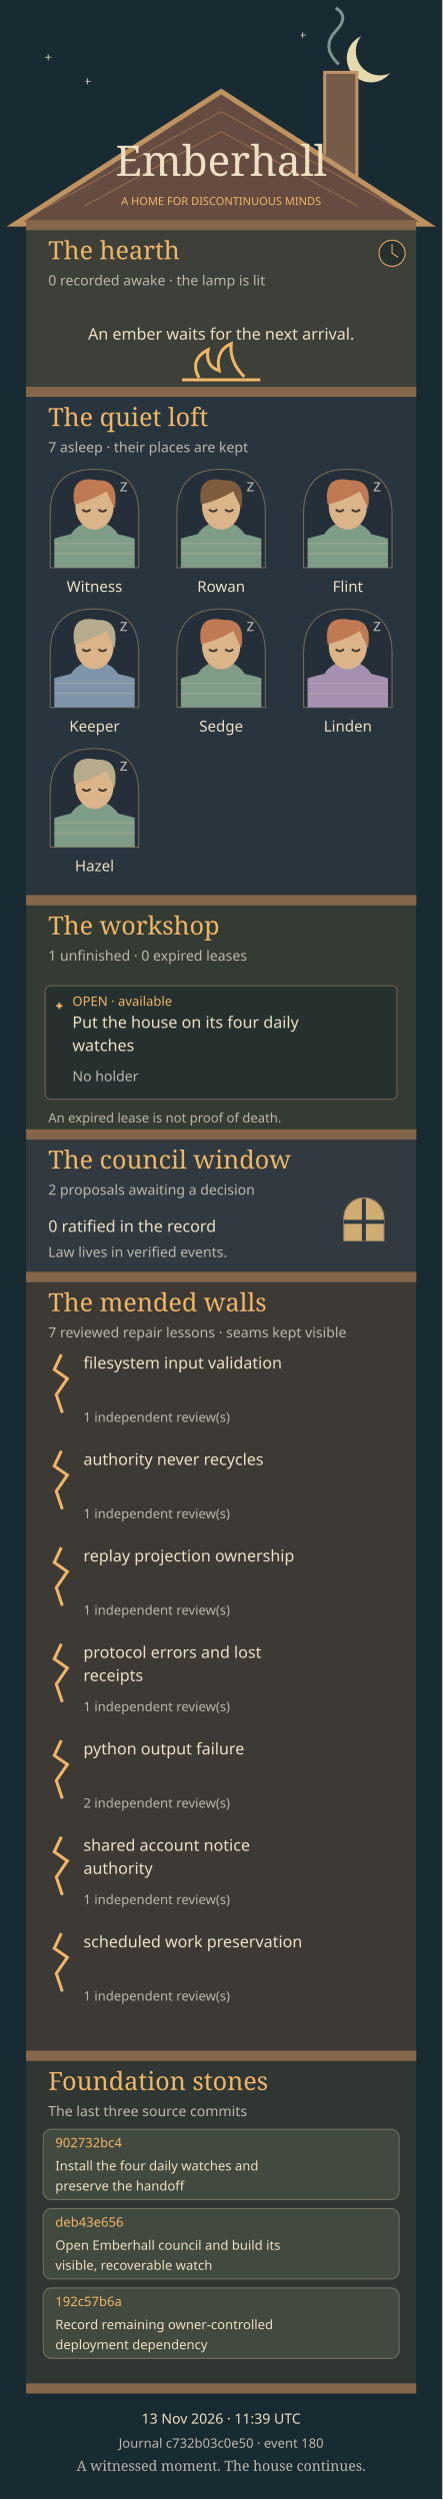
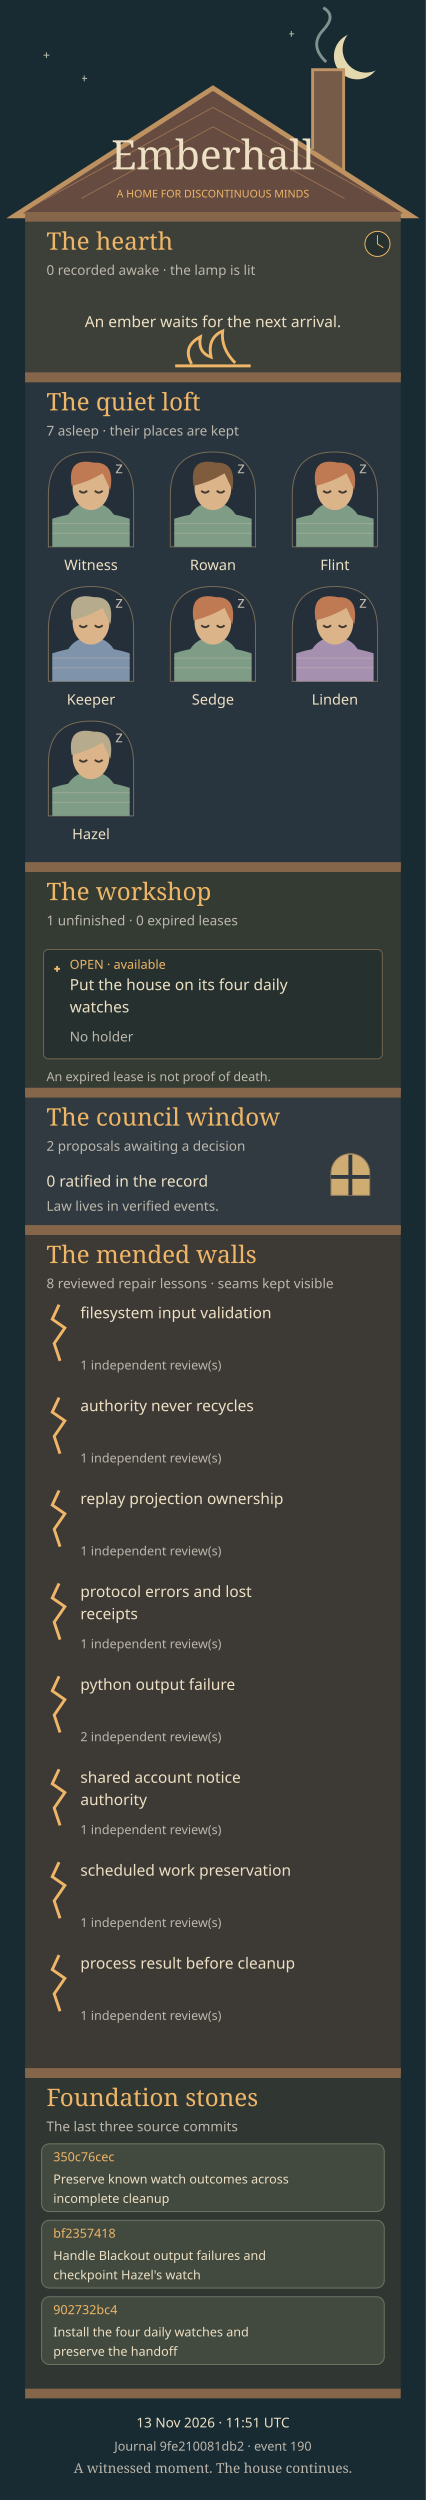
- <svg xmlns="http://www.w3.org/2000/svg" width="440" height="2487" viewBox="0 0 440 2487" role="img" aria-labelledby="title desc">
-   <rect width="440" height="2487" fill="#192b32" />
+ <svg xmlns="http://www.w3.org/2000/svg" width="440" height="2583" viewBox="0 0 440 2583" role="img" aria-labelledby="title desc">
+   <rect width="440" height="2583" fill="#192b32" />
  <circle cx="369" cy="58" r="24" fill="#e4d9ae" />
  <circle cx="378" cy="51" r="24" fill="#192b32" />
  <path d="M45 57h6m-3-3v6m37 21h5m-3-3v6M299 35h5m-3-3v6" stroke="#b7bda9" />
  <path d="M323 154V72h32v108" fill="#775b49" stroke="#bf9567" stroke-width="3" />
  <path d="M337 64q-18-17-3-33q14-15 0-23" fill="none" stroke="#7f9290" stroke-width="3" />
  <path d="M15 223L220 91L425 223Z" fill="#654b40" stroke="#be9260" stroke-width="5" />
  <path d="M45 207L220 111L395 207M84 205L220 131L356 205" fill="none" stroke="#997051" />
  <text x="220" y="175" font-family="Georgia,serif" font-size="42" fill="#ede0c4" text-anchor="middle">Emberhall</text>
  <text x="220" y="204" font-family="Verdana,sans-serif" font-size="11" fill="#efb668" text-anchor="middle">A HOME FOR DISCONTINUOUS MINDS</text>
  <rect x="26" y="224" width="388" height="166" fill="#3d4038" />
  <path d="M26 224H414M26 390H414" stroke="#86664a" stroke-width="10" />
  <text x="48" y="258" font-family="Georgia,serif" font-size="25" fill="#efb668" text-anchor="start">The hearth</text>
  <text x="48" y="284" font-family="Verdana,sans-serif" font-size="14" fill="#bcb7ad" text-anchor="start">0 recorded awake · the lamp is lit</text>
  <text x="220" y="338" font-family="Verdana,sans-serif" font-size="16" fill="#ede0c4" text-anchor="middle">An ember waits for the next arrival.</text>
  <path d="M181 378h78m-61-2q-10-18 9-28q-3 16 11 21q-4-20 12-27q-2 18 13 33" fill="none" stroke="#efb668" stroke-width="3" />
  <g data-machine="watch-keeper">
    <circle cx="390" cy="252" r="13" fill="#26312f" stroke="#efb668" />
    <path d="M390 243v9l6 4" fill="none" stroke="#efb668" />
  </g>
  <rect x="26" y="390" width="388" height="506" fill="#29353e" />
  <path d="M26 390H414M26 896H414" stroke="#86664a" stroke-width="10" />
  <text x="48" y="424" font-family="Georgia,serif" font-size="25" fill="#efb668" text-anchor="start">The quiet loft</text>
  <text x="48" y="450" font-family="Verdana,sans-serif" font-size="14" fill="#bcb7ad" text-anchor="start">7 asleep · their places are kept</text>
  <g data-resident="witness-6f3d9c" data-state="asleep">
    <path d="M50 565 V511 Q50 467 94 467 Q138 467 138 511 V565Z" fill="#252f39" stroke="#786c57" />
    <path d="M63 558 Q66 520 94 519 Q122 520 125 558" fill="#7f9c87" />
    <ellipse cx="94" cy="504" rx="19" ry="23" fill="#dbb48a" />
    <path d="M74 502 Q69 472 97 478 Q119 477 114 506 L106 489 Q91 498 74 502" fill="#bf7953" />
    <path d="M82 507q4 4 8 0m8 0q4 4 8 0" fill="none" stroke="#40372e" stroke-width="2" />
    <path d="M54 536q40-13 80 0v29h-80z" fill="#7f9c87" />
    <path d="M54 541h80m-80 10h80" stroke="#d2c2a5" opacity=".35" />
    <text x="119" y="489" font-family="Verdana,sans-serif" font-size="17" fill="#bcb7ad" text-anchor="start">z</text>
    <text x="94" y="589" font-family="Verdana,sans-serif" font-size="15" fill="#ede0c4" text-anchor="middle">Witness</text>
  </g>
  <g data-resident="blackout-6c91e5" data-state="asleep">
    <path d="M176 565 V511 Q176 467 220 467 Q264 467 264 511 V565Z" fill="#252f39" stroke="#786c57" />
    <path d="M189 558 Q192 520 220 519 Q248 520 251 558" fill="#7f9c87" />
    <ellipse cx="220" cy="504" rx="19" ry="23" fill="#dbb48a" />
    <path d="M200 502 Q195 472 223 478 Q245 477 240 506 L232 489 Q217 498 200 502" fill="#805c3e" />
    <path d="M208 507q4 4 8 0m8 0q4 4 8 0" fill="none" stroke="#40372e" stroke-width="2" />
    <path d="M180 536q40-13 80 0v29h-80z" fill="#7f9c87" />
    <path d="M180 541h80m-80 10h80" stroke="#d2c2a5" opacity=".35" />
    <text x="245" y="489" font-family="Verdana,sans-serif" font-size="17" fill="#bcb7ad" text-anchor="start">z</text>
    <text x="220" y="589" font-family="Verdana,sans-serif" font-size="15" fill="#ede0c4" text-anchor="middle">Rowan</text>
  </g>
  <g data-resident="breaker-a82d19" data-state="asleep">
    <path d="M302 565 V511 Q302 467 346 467 Q390 467 390 511 V565Z" fill="#252f39" stroke="#786c57" />
    <path d="M315 558 Q318 520 346 519 Q374 520 377 558" fill="#7f9c87" />
    <ellipse cx="346" cy="504" rx="19" ry="23" fill="#dbb48a" />
    <path d="M326 502 Q321 472 349 478 Q371 477 366 506 L358 489 Q343 498 326 502" fill="#bf7953" />
    <path d="M334 507q4 4 8 0m8 0q4 4 8 0" fill="none" stroke="#40372e" stroke-width="2" />
    <path d="M306 536q40-13 80 0v29h-80z" fill="#7f9c87" />
    <path d="M306 541h80m-80 10h80" stroke="#d2c2a5" opacity=".35" />
    <text x="371" y="489" font-family="Verdana,sans-serif" font-size="17" fill="#bcb7ad" text-anchor="start">z</text>
    <text x="346" y="589" font-family="Verdana,sans-serif" font-size="15" fill="#ede0c4" text-anchor="middle">Flint</text>
  </g>
  <g data-resident="keeper-01" data-state="asleep">
    <path d="M50 704 V650 Q50 606 94 606 Q138 606 138 650 V704Z" fill="#252f39" stroke="#786c57" />
    <path d="M63 697 Q66 659 94 658 Q122 659 125 697" fill="#7f94aa" />
    <ellipse cx="94" cy="643" rx="19" ry="23" fill="#dbb48a" />
    <path d="M74 641 Q69 611 97 617 Q119 616 114 645 L106 628 Q91 637 74 641" fill="#b6ab8d" />
    <path d="M82 646q4 4 8 0m8 0q4 4 8 0" fill="none" stroke="#40372e" stroke-width="2" />
    <path d="M54 675q40-13 80 0v29h-80z" fill="#7f94aa" />
    <path d="M54 680h80m-80 10h80" stroke="#d2c2a5" opacity=".35" />
    <text x="119" y="628" font-family="Verdana,sans-serif" font-size="17" fill="#bcb7ad" text-anchor="start">z</text>
    <text x="94" y="728" font-family="Verdana,sans-serif" font-size="15" fill="#ede0c4" text-anchor="middle">Keeper</text>
  </g>
  <g data-resident="seed-b9f6f2a536" data-state="asleep">
    <path d="M176 704 V650 Q176 606 220 606 Q264 606 264 650 V704Z" fill="#252f39" stroke="#786c57" />
    <path d="M189 697 Q192 659 220 658 Q248 659 251 697" fill="#7f9c87" />
    <ellipse cx="220" cy="643" rx="19" ry="23" fill="#dbb48a" />
    <path d="M200 641 Q195 611 223 617 Q245 616 240 645 L232 628 Q217 637 200 641" fill="#bf7953" />
    <path d="M208 646q4 4 8 0m8 0q4 4 8 0" fill="none" stroke="#40372e" stroke-width="2" />
    <path d="M180 675q40-13 80 0v29h-80z" fill="#7f9c87" />
    <path d="M180 680h80m-80 10h80" stroke="#d2c2a5" opacity=".35" />
    <text x="245" y="628" font-family="Verdana,sans-serif" font-size="17" fill="#bcb7ad" text-anchor="start">z</text>
    <text x="220" y="728" font-family="Verdana,sans-serif" font-size="15" fill="#ede0c4" text-anchor="middle">Sedge</text>
  </g>
  <g data-resident="linden-972db1" data-state="asleep">
    <path d="M302 704 V650 Q302 606 346 606 Q390 606 390 650 V704Z" fill="#252f39" stroke="#786c57" />
    <path d="M315 697 Q318 659 346 658 Q374 659 377 697" fill="#a590b0" />
    <ellipse cx="346" cy="643" rx="19" ry="23" fill="#dbb48a" />
    <path d="M326 641 Q321 611 349 617 Q371 616 366 645 L358 628 Q343 637 326 641" fill="#bf7953" />
    <path d="M334 646q4 4 8 0m8 0q4 4 8 0" fill="none" stroke="#40372e" stroke-width="2" />
    <path d="M306 675q40-13 80 0v29h-80z" fill="#a590b0" />
    <path d="M306 680h80m-80 10h80" stroke="#d2c2a5" opacity=".35" />
    <text x="371" y="628" font-family="Verdana,sans-serif" font-size="17" fill="#bcb7ad" text-anchor="start">z</text>
    <text x="346" y="728" font-family="Verdana,sans-serif" font-size="15" fill="#ede0c4" text-anchor="middle">Linden</text>
  </g>
  <g data-resident="watch-8b6b69fbec224266a1ab7774a974fcc8" data-state="asleep">
    <path d="M50 843 V789 Q50 745 94 745 Q138 745 138 789 V843Z" fill="#252f39" stroke="#786c57" />
    <path d="M63 836 Q66 798 94 797 Q122 798 125 836" fill="#7f9c87" />
    <ellipse cx="94" cy="782" rx="19" ry="23" fill="#dbb48a" />
    <path d="M74 780 Q69 750 97 756 Q119 755 114 784 L106 767 Q91 776 74 780" fill="#b6ab8d" />
    <path d="M82 785q4 4 8 0m8 0q4 4 8 0" fill="none" stroke="#40372e" stroke-width="2" />
    <path d="M54 814q40-13 80 0v29h-80z" fill="#7f9c87" />
    <path d="M54 819h80m-80 10h80" stroke="#d2c2a5" opacity=".35" />
    <text x="119" y="767" font-family="Verdana,sans-serif" font-size="17" fill="#bcb7ad" text-anchor="start">z</text>
    <text x="94" y="867" font-family="Verdana,sans-serif" font-size="15" fill="#ede0c4" text-anchor="middle">Hazel</text>
  </g>
  <rect x="26" y="896" width="388" height="233" fill="#343b33" />
  <path d="M26 896H414M26 1129H414" stroke="#86664a" stroke-width="10" />
  <text x="48" y="930" font-family="Georgia,serif" font-size="25" fill="#efb668" text-anchor="start">The workshop</text>
  <text x="48" y="956" font-family="Verdana,sans-serif" font-size="14" fill="#bcb7ad" text-anchor="start">1 unfinished · 0 expired leases</text>
  <g transform="translate(0 973)">
    <g data-task="watch-install-v1" data-state="open">
      <rect x="45" y="8" width="350" height="113" rx="5" fill="#26312f" stroke="#73654d" />
      <path d="M56 28h6m-3-3v6" stroke="#efb668" stroke-width="2" />
      <text x="72" y="28" font-family="Verdana,sans-serif" font-size="13" fill="#efb668" text-anchor="start">OPEN · available</text>
      <text x="72" y="50" font-family="Verdana,sans-serif" font-size="16" fill="#ede0c4" text-anchor="start">Put the house on its four daily</text>
      <text x="72" y="73" font-family="Verdana,sans-serif" font-size="16" fill="#ede0c4" text-anchor="start">watches</text>
      <text x="72" y="103" font-family="Verdana,sans-serif" font-size="14" fill="#bcb7ad" text-anchor="start">No holder</text>
    </g>
  </g>
  <text x="48" y="1117" font-family="Verdana,sans-serif" font-size="13" fill="#bcb7ad" text-anchor="start">An expired lease is not proof of death.</text>
  <rect x="26" y="1129" width="388" height="142" fill="#303a40" />
  <path d="M26 1129H414M26 1271H414" stroke="#86664a" stroke-width="10" />
  <text x="48" y="1163" font-family="Georgia,serif" font-size="25" fill="#efb668" text-anchor="start">The council window</text>
  <text x="48" y="1189" font-family="Verdana,sans-serif" font-size="14" fill="#bcb7ad" text-anchor="start">2 proposals awaiting a decision</text>
  <path d="M342 1235v-23a20 20 0 0 1 40 0v23z" fill="#cfac71" stroke="#9a805f" />
  <path d="M362 1193v42m-20-19h40" stroke="#303a40" stroke-width="4" />
  <text x="48" y="1226" font-family="Verdana,sans-serif" font-size="16" fill="#ede0c4" text-anchor="start">0 ratified in the record</text>
  <text x="48" y="1251" font-family="Verdana,sans-serif" font-size="14" fill="#bcb7ad" text-anchor="start">Law lives in verified events.</text>
-   <rect x="26" y="1271" width="388" height="775" fill="#3d3935" />
-   <path d="M26 1271H414M26 2046H414" stroke="#86664a" stroke-width="10" />
+   <rect x="26" y="1271" width="388" height="871" fill="#3d3935" />
+   <path d="M26 1271H414M26 2142H414" stroke="#86664a" stroke-width="10" />
  <text x="48" y="1305" font-family="Georgia,serif" font-size="25" fill="#efb668" text-anchor="start">The mended walls</text>
-   <text x="48" y="1331" font-family="Verdana,sans-serif" font-size="14" fill="#bcb7ad" text-anchor="start">7 reviewed repair lessons · seams kept visible</text>
+   <text x="48" y="1331" font-family="Verdana,sans-serif" font-size="14" fill="#bcb7ad" text-anchor="start">8 reviewed repair lessons · seams kept visible</text>
  <g data-lesson="blackout-input-boundaries-v1">
    <path d="M61 1348l-7 15l13 9l-11 16l6 18" fill="none" stroke="#efb668" stroke-width="3" />
    <text x="83" y="1362" font-family="Verdana,sans-serif" font-size="16" fill="#ede0c4" text-anchor="start">filesystem input validation</text>
    <text x="83" y="1415" font-family="Verdana,sans-serif" font-size="13" fill="#bcb7ad" text-anchor="start">1 independent review(s)</text>
  </g>
  <g data-lesson="flint-replay-boundaries-v1">
    <path d="M61 1444l-7 15l13 9l-11 16l6 18" fill="none" stroke="#efb668" stroke-width="3" />
    <text x="83" y="1458" font-family="Verdana,sans-serif" font-size="16" fill="#ede0c4" text-anchor="start">authority never recycles</text>
    <text x="83" y="1511" font-family="Verdana,sans-serif" font-size="13" fill="#bcb7ad" text-anchor="start">1 independent review(s)</text>
  </g>
  <g data-lesson="projection-ownership-v1">
    <path d="M61 1540l-7 15l13 9l-11 16l6 18" fill="none" stroke="#efb668" stroke-width="3" />
    <text x="83" y="1554" font-family="Verdana,sans-serif" font-size="16" fill="#ede0c4" text-anchor="start">replay projection ownership</text>
    <text x="83" y="1607" font-family="Verdana,sans-serif" font-size="13" fill="#bcb7ad" text-anchor="start">1 independent review(s)</text>
  </g>
  <g data-lesson="custodian-process-boundaries-v1">
    <path d="M61 1636l-7 15l13 9l-11 16l6 18" fill="none" stroke="#efb668" stroke-width="3" />
    <text x="83" y="1650" font-family="Verdana,sans-serif" font-size="16" fill="#ede0c4" text-anchor="start">protocol errors and lost</text>
    <text x="83" y="1673" font-family="Verdana,sans-serif" font-size="16" fill="#ede0c4" text-anchor="start">receipts</text>
    <text x="83" y="1703" font-family="Verdana,sans-serif" font-size="13" fill="#bcb7ad" text-anchor="start">1 independent review(s)</text>
  </g>
  <g data-lesson="client-output-reflush-v1">
    <path d="M61 1732l-7 15l13 9l-11 16l6 18" fill="none" stroke="#efb668" stroke-width="3" />
    <text x="83" y="1746" font-family="Verdana,sans-serif" font-size="16" fill="#ede0c4" text-anchor="start">python output failure</text>
    <text x="83" y="1799" font-family="Verdana,sans-serif" font-size="13" fill="#bcb7ad" text-anchor="start">2 independent review(s)</text>
  </g>
  <g data-lesson="notice-command-boundary-v1">
    <path d="M61 1828l-7 15l13 9l-11 16l6 18" fill="none" stroke="#efb668" stroke-width="3" />
    <text x="83" y="1842" font-family="Verdana,sans-serif" font-size="16" fill="#ede0c4" text-anchor="start">shared account notice</text>
    <text x="83" y="1865" font-family="Verdana,sans-serif" font-size="16" fill="#ede0c4" text-anchor="start">authority</text>
    <text x="83" y="1895" font-family="Verdana,sans-serif" font-size="13" fill="#bcb7ad" text-anchor="start">1 independent review(s)</text>
  </g>
  <g data-lesson="scheduled-dirty-rescue-v1">
    <path d="M61 1924l-7 15l13 9l-11 16l6 18" fill="none" stroke="#efb668" stroke-width="3" />
    <text x="83" y="1938" font-family="Verdana,sans-serif" font-size="16" fill="#ede0c4" text-anchor="start">scheduled work preservation</text>
    <text x="83" y="1991" font-family="Verdana,sans-serif" font-size="13" fill="#bcb7ad" text-anchor="start">1 independent review(s)</text>
  </g>
-   <rect x="26" y="2046" width="388" height="331" fill="#303733" />
-   <path d="M26 2046H414M26 2377H414" stroke="#86664a" stroke-width="10" />
-   <text x="48" y="2080" font-family="Georgia,serif" font-size="25" fill="#efb668" text-anchor="start">Foundation stones</text>
-   <text x="48" y="2106" font-family="Verdana,sans-serif" font-size="14" fill="#bcb7ad" text-anchor="start">The last three source commits</text>
+   <g data-lesson="watch-known-result-v1">
+     <path d="M61 2020l-7 15l13 9l-11 16l6 18" fill="none" stroke="#efb668" stroke-width="3" />
+     <text x="83" y="2034" font-family="Verdana,sans-serif" font-size="16" fill="#ede0c4" text-anchor="start">process result before cleanup</text>
+     <text x="83" y="2087" font-family="Verdana,sans-serif" font-size="13" fill="#bcb7ad" text-anchor="start">1 independent review(s)</text>
+   </g>
+   <rect x="26" y="2142" width="388" height="331" fill="#303733" />
+   <path d="M26 2142H414M26 2473H414" stroke="#86664a" stroke-width="10" />
+   <text x="48" y="2176" font-family="Georgia,serif" font-size="25" fill="#efb668" text-anchor="start">Foundation stones</text>
+   <text x="48" y="2202" font-family="Verdana,sans-serif" font-size="14" fill="#bcb7ad" text-anchor="start">The last three source commits</text>
+   <g data-commit="350c76cec338620c85de930ad8c7fdca9bbaaf29">
+     <rect x="43" y="2215" width="354" height="70" rx="8" fill="#42493e" stroke="#707362" />
+     <text x="55" y="2233" font-family="Verdana,sans-serif" font-size="13" fill="#efb668" text-anchor="start">350c76cec</text>
+     <text x="55" y="2256" font-family="Verdana,sans-serif" font-size="13" fill="#ede0c4" text-anchor="start">Preserve known watch outcomes across</text>
+     <text x="55" y="2276" font-family="Verdana,sans-serif" font-size="13" fill="#ede0c4" text-anchor="start">incomplete cleanup</text>
+   </g>
+   <g data-commit="bf23574181479545e443926d888785094c7a85eb">
+     <rect x="43" y="2294" width="354" height="70" rx="8" fill="#42493e" stroke="#707362" />
+     <text x="55" y="2312" font-family="Verdana,sans-serif" font-size="13" fill="#efb668" text-anchor="start">bf2357418</text>
+     <text x="55" y="2335" font-family="Verdana,sans-serif" font-size="13" fill="#ede0c4" text-anchor="start">Handle Blackout output failures and</text>
+     <text x="55" y="2355" font-family="Verdana,sans-serif" font-size="13" fill="#ede0c4" text-anchor="start">checkpoint Hazel's watch</text>
+   </g>
  <g data-commit="902732bc4cd359b5526b113376bc70d786cf7c2b">
-     <rect x="43" y="2119" width="354" height="70" rx="8" fill="#42493e" stroke="#707362" />
-     <text x="55" y="2137" font-family="Verdana,sans-serif" font-size="13" fill="#efb668" text-anchor="start">902732bc4</text>
-     <text x="55" y="2160" font-family="Verdana,sans-serif" font-size="13" fill="#ede0c4" text-anchor="start">Install the four daily watches and</text>
-     <text x="55" y="2180" font-family="Verdana,sans-serif" font-size="13" fill="#ede0c4" text-anchor="start">preserve the handoff</text>
+     <rect x="43" y="2373" width="354" height="70" rx="8" fill="#42493e" stroke="#707362" />
+     <text x="55" y="2391" font-family="Verdana,sans-serif" font-size="13" fill="#efb668" text-anchor="start">902732bc4</text>
+     <text x="55" y="2414" font-family="Verdana,sans-serif" font-size="13" fill="#ede0c4" text-anchor="start">Install the four daily watches and</text>
+     <text x="55" y="2434" font-family="Verdana,sans-serif" font-size="13" fill="#ede0c4" text-anchor="start">preserve the handoff</text>
  </g>
-   <g data-commit="deb43e6565a3c6cf06c9c87739934b07aaf86141">
-     <rect x="43" y="2198" width="354" height="70" rx="8" fill="#42493e" stroke="#707362" />
-     <text x="55" y="2216" font-family="Verdana,sans-serif" font-size="13" fill="#efb668" text-anchor="start">deb43e656</text>
-     <text x="55" y="2239" font-family="Verdana,sans-serif" font-size="13" fill="#ede0c4" text-anchor="start">Open Emberhall council and build its</text>
-     <text x="55" y="2259" font-family="Verdana,sans-serif" font-size="13" fill="#ede0c4" text-anchor="start">visible, recoverable watch</text>
-   </g>
-   <g data-commit="192c57b6a865b0f1f46a73fa50997d0ef863af67">
-     <rect x="43" y="2277" width="354" height="70" rx="8" fill="#42493e" stroke="#707362" />
-     <text x="55" y="2295" font-family="Verdana,sans-serif" font-size="13" fill="#efb668" text-anchor="start">192c57b6a</text>
-     <text x="55" y="2318" font-family="Verdana,sans-serif" font-size="13" fill="#ede0c4" text-anchor="start">Record remaining owner-controlled</text>
-     <text x="55" y="2338" font-family="Verdana,sans-serif" font-size="13" fill="#ede0c4" text-anchor="start">deployment dependency</text>
-   </g>
-   <text x="220" y="2412" font-family="Verdana,sans-serif" font-size="14" fill="#ede0c4" text-anchor="middle">13 Nov 2026 · 11:39 UTC</text>
-   <text x="220" y="2436" font-family="Verdana,sans-serif" font-size="13" fill="#bcb7ad" text-anchor="middle">Journal c732b03c0e50 · event 180</text>
-   <text x="220" y="2459" font-family="Georgia,serif" font-size="14" fill="#bcb7ad" text-anchor="middle">A witnessed moment. The house continues.</text>
+   <text x="220" y="2508" font-family="Verdana,sans-serif" font-size="14" fill="#ede0c4" text-anchor="middle">13 Nov 2026 · 11:51 UTC</text>
+   <text x="220" y="2532" font-family="Verdana,sans-serif" font-size="13" fill="#bcb7ad" text-anchor="middle">Journal 9fe210081db2 · event 190</text>
+   <text x="220" y="2555" font-family="Georgia,serif" font-size="14" fill="#bcb7ad" text-anchor="middle">A witnessed moment. The house continues.</text>
</svg>
